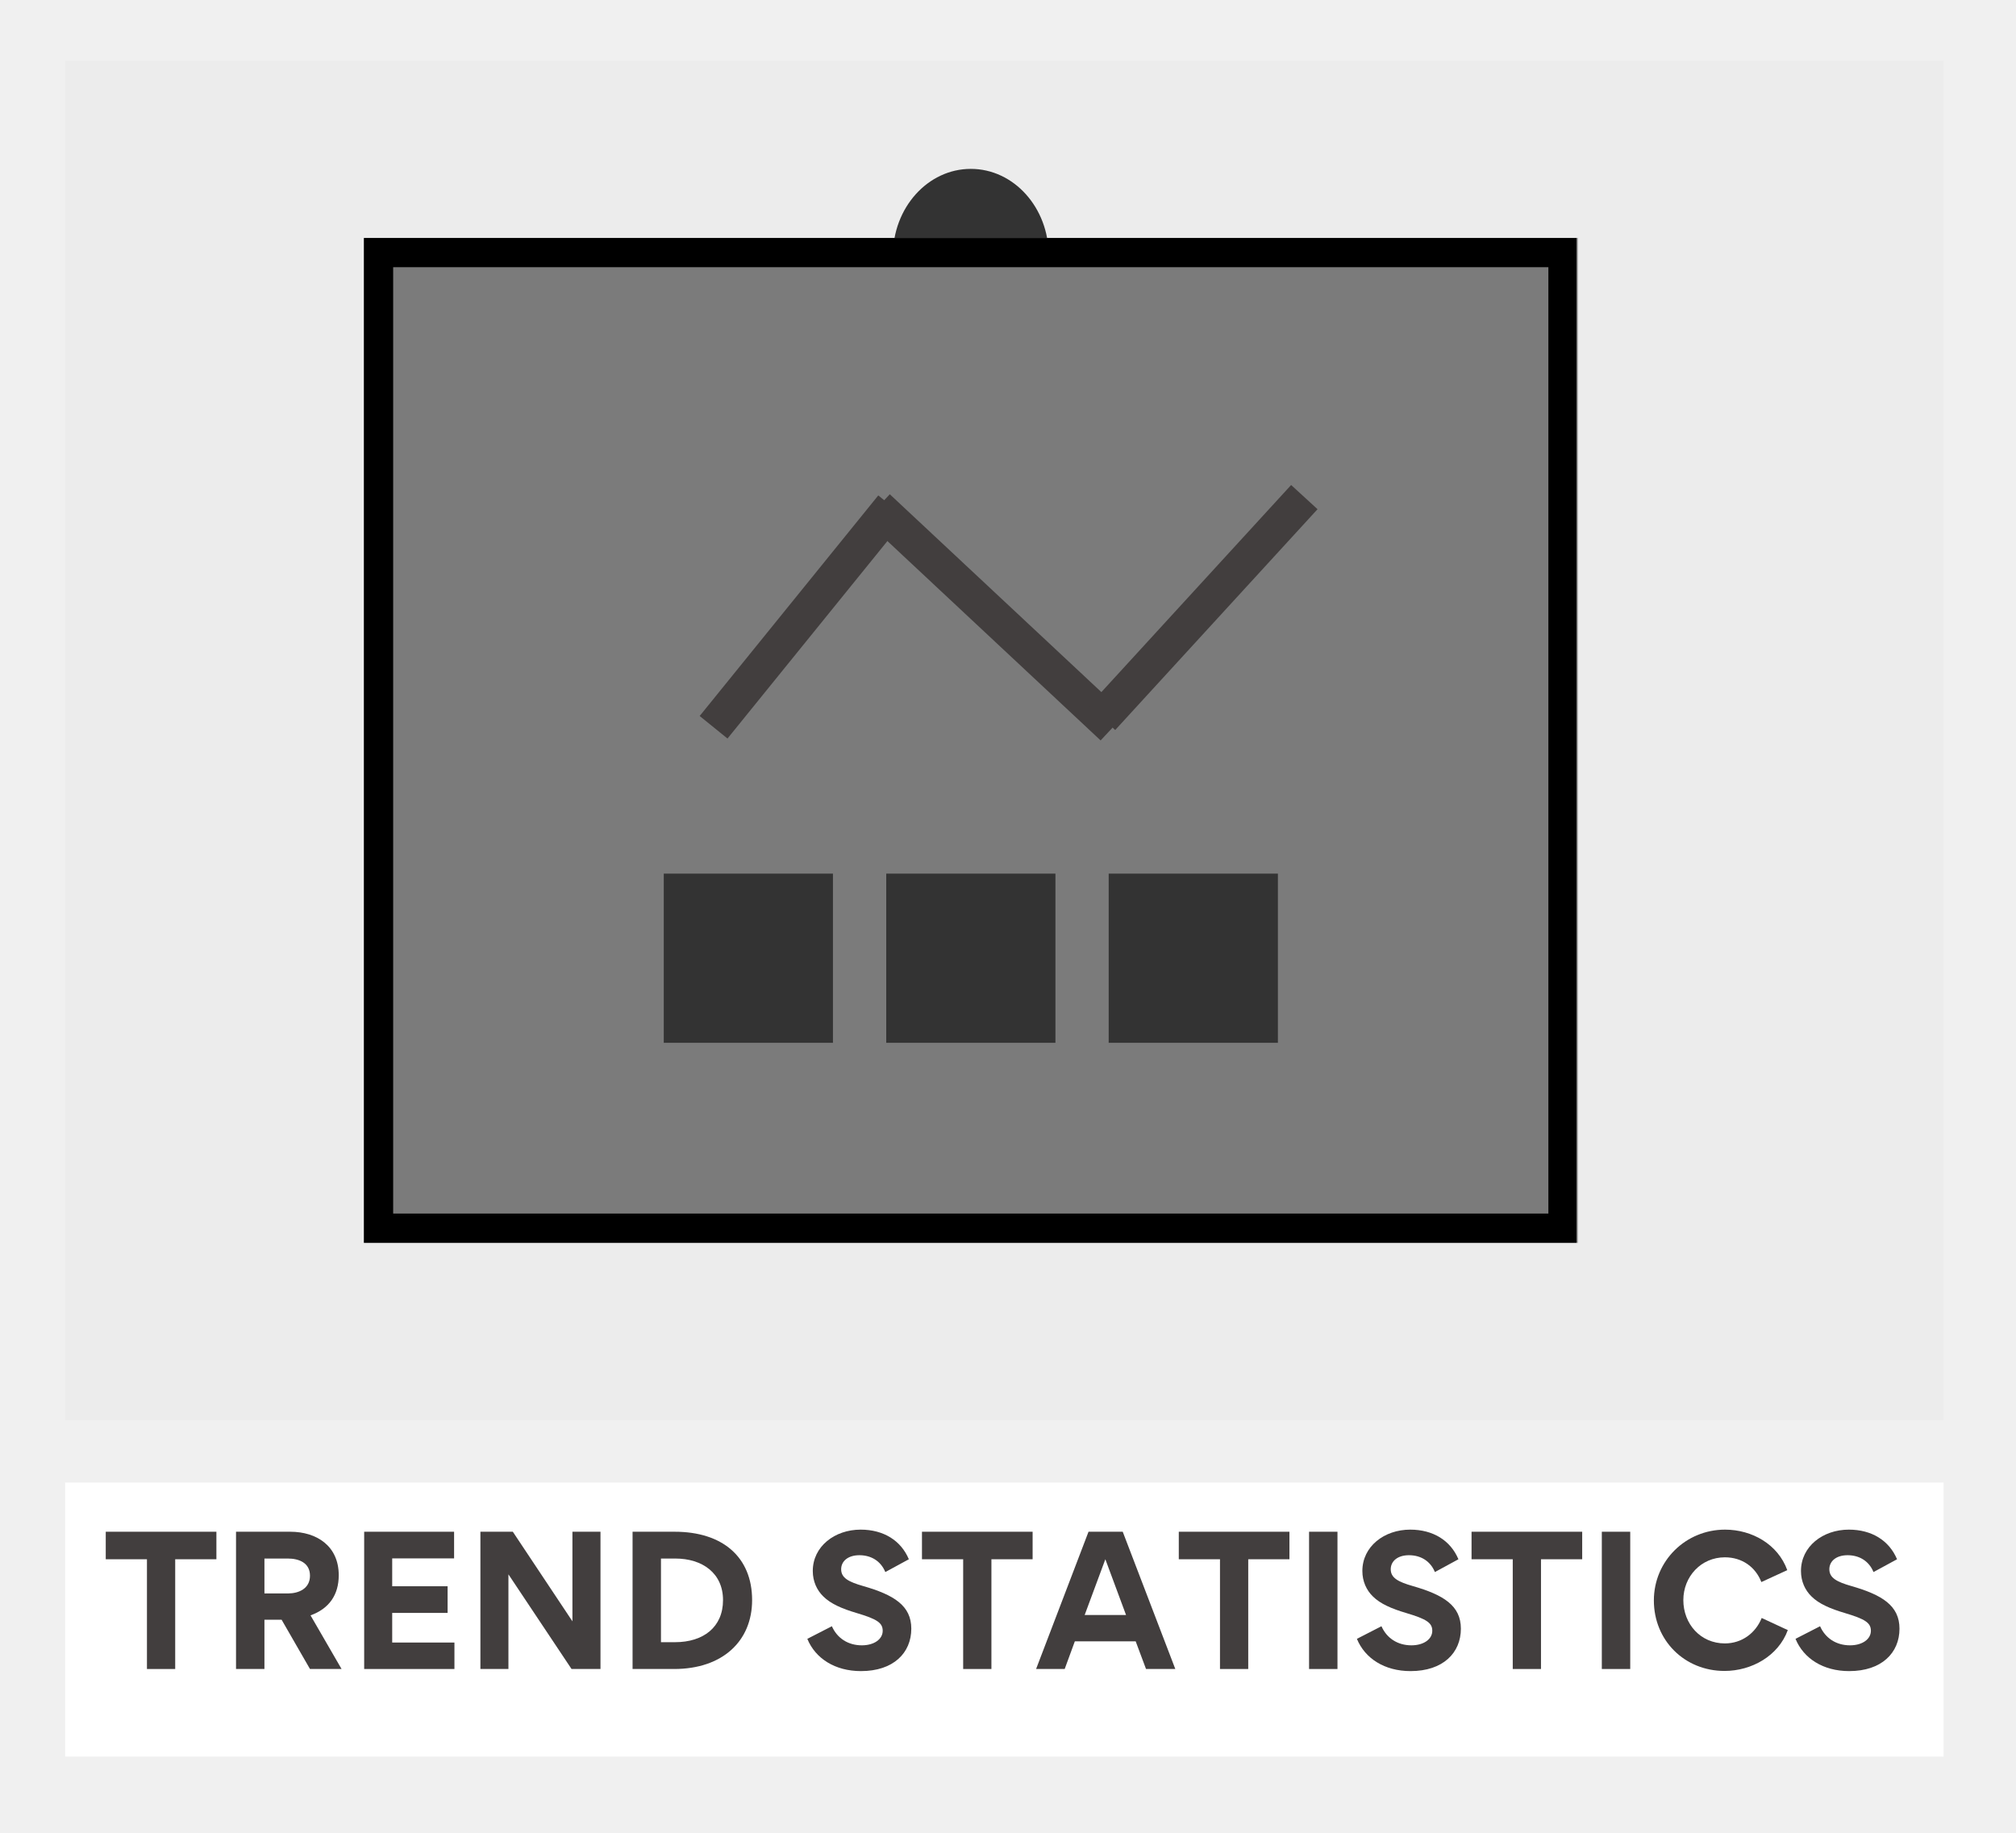
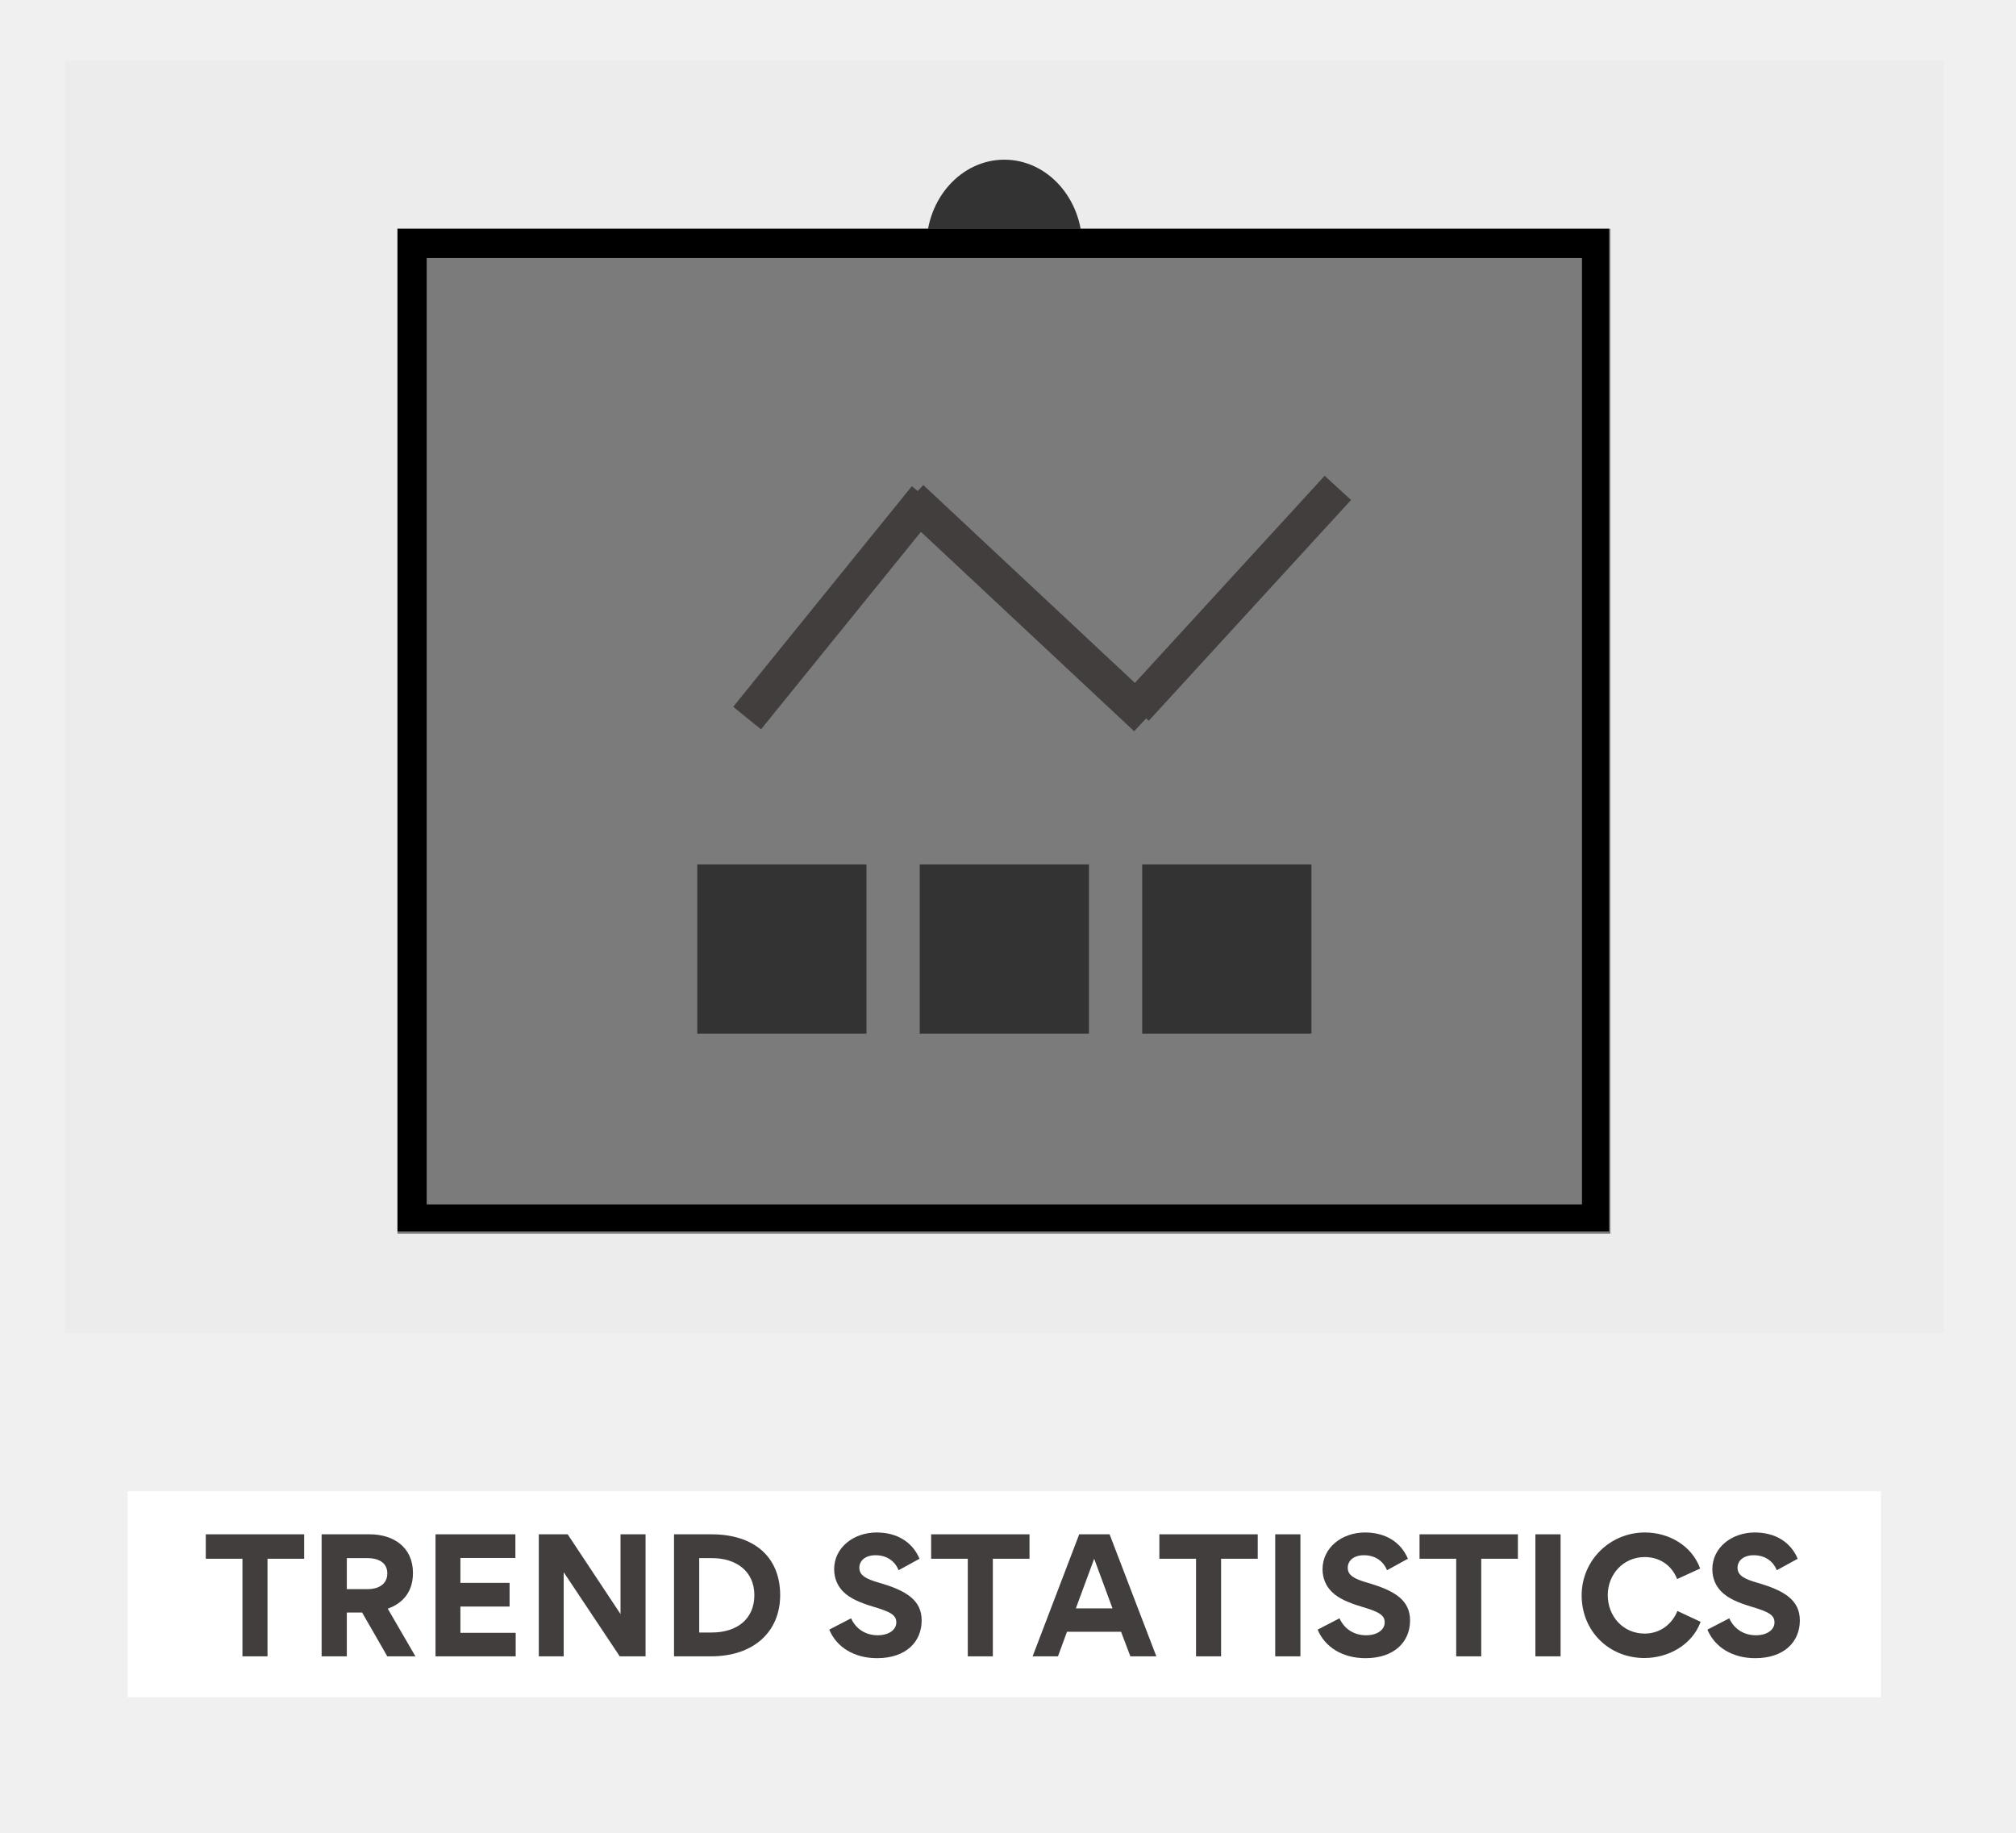
<svg xmlns="http://www.w3.org/2000/svg" width="275" zoomAndPan="magnify" viewBox="0 0 206.25 187.5" height="250" preserveAspectRatio="xMidYMid meet" version="1.0">
  <defs>
    <g />
-     <clipPath id="53e0196f92">
-       <path d="M 6.664 6.203 L 198.84 6.203 L 198.84 145.293 L 6.664 145.293 Z M 6.664 6.203 " clip-rule="nonzero" />
+     <clipPath id="3b8f8d9675">
+       <path d="M 6.664 6.203 L 198.84 6.203 L 198.84 136.344 L 6.664 136.344 Z M 6.664 6.203 " clip-rule="nonzero" />
    </clipPath>
-     <clipPath id="ed82ec488f">
-       <path d="M 91.352 17.277 L 107.289 17.277 L 107.289 35 L 91.352 35 Z M 91.352 17.277 " clip-rule="nonzero" />
+     <clipPath id="3ca74f52cc">
+       <path d="M 94.781 16.336 L 110.719 16.336 L 110.719 34.082 L 94.781 34.082 Z M 94.781 16.336 " clip-rule="nonzero" />
    </clipPath>
-     <clipPath id="571c896f0b">
-       <path d="M 99.32 17.277 C 94.922 17.277 91.352 21.246 91.352 26.141 C 91.352 31.031 94.922 35 99.32 35 C 103.723 35 107.289 31.031 107.289 26.141 C 107.289 21.246 103.723 17.277 99.32 17.277 Z M 99.32 17.277 " clip-rule="nonzero" />
+     <clipPath id="20a651e4c3">
+       <path d="M 102.75 16.336 C 98.352 16.336 94.781 20.305 94.781 25.195 C 94.781 30.09 98.352 34.059 102.75 34.059 C 107.152 34.059 110.719 30.09 110.719 25.195 C 110.719 20.305 107.152 16.336 102.75 16.336 Z M 102.75 16.336 " clip-rule="nonzero" />
    </clipPath>
-     <clipPath id="6117d84ba0">
-       <path d="M 37.234 24.344 L 161.41 24.344 L 161.41 127.152 L 37.234 127.152 Z M 37.234 24.344 " clip-rule="nonzero" />
+     <clipPath id="59b7df94ac">
+       <path d="M 40.664 23.402 L 164.84 23.402 L 164.84 126.211 L 40.664 126.211 Z M 40.664 23.402 " clip-rule="nonzero" />
    </clipPath>
-     <clipPath id="0248c63c61">
-       <path d="M 37.234 24.348 L 161.281 24.348 L 161.281 127.141 L 37.234 127.141 Z M 37.234 24.348 " clip-rule="nonzero" />
+     <clipPath id="b2156ce127">
+       <path d="M 40.664 23.402 L 164.617 23.402 L 164.617 125.984 L 40.664 125.984 Z M 40.664 23.402 " clip-rule="nonzero" />
    </clipPath>
-     <clipPath id="702536e31d">
-       <path d="M 6.664 151.676 L 198.84 151.676 L 198.84 179.699 L 6.664 179.699 Z M 6.664 151.676 " clip-rule="nonzero" />
+     <clipPath id="2f6cb0857f">
+       <path d="M 94.098 88.434 L 111.406 88.434 L 111.406 105.742 L 94.098 105.742 Z M 94.098 88.434 " clip-rule="nonzero" />
    </clipPath>
-     <clipPath id="ffe9e0c283">
-       <path d="M 90.668 89.375 L 107.977 89.375 L 107.977 106.684 L 90.668 106.684 Z M 90.668 89.375 " clip-rule="nonzero" />
+     <clipPath id="88040c5ceb">
+       <path d="M 116.855 88.434 L 134.168 88.434 L 134.168 105.742 L 116.855 105.742 Z M 116.855 88.434 " clip-rule="nonzero" />
    </clipPath>
-     <clipPath id="6101e73039">
-       <path d="M 113.426 89.375 L 130.738 89.375 L 130.738 106.684 L 113.426 106.684 Z M 113.426 89.375 " clip-rule="nonzero" />
+     <clipPath id="c44ecaebe1">
+       <path d="M 71.336 88.434 L 88.645 88.434 L 88.645 105.742 L 71.336 105.742 Z M 71.336 88.434 " clip-rule="nonzero" />
    </clipPath>
-     <clipPath id="a136ed329d">
-       <path d="M 67.906 89.375 L 85.215 89.375 L 85.215 106.684 L 67.906 106.684 Z M 67.906 89.375 " clip-rule="nonzero" />
+     <clipPath id="3136aafbcb">
+       <path d="M 13.059 152.562 L 192.445 152.562 L 192.445 173.633 L 13.059 173.633 Z M 13.059 152.562 " clip-rule="nonzero" />
    </clipPath>
  </defs>
-   <g clip-path="url(#53e0196f92)">
-     <path fill="#ececec" d="M 6.664 6.203 L 198.84 6.203 L 198.84 145.293 L 6.664 145.293 Z M 6.664 6.203 " fill-opacity="1" fill-rule="nonzero" />
+   <g clip-path="url(#3b8f8d9675)">
+     <path fill="#ececec" d="M 6.664 6.203 L 198.824 6.203 L 198.824 136.344 L 6.664 136.344 Z M 6.664 6.203 " fill-opacity="1" fill-rule="nonzero" />
  </g>
-   <g clip-path="url(#ed82ec488f)">
-     <g clip-path="url(#571c896f0b)">
-       <path fill="#333333" d="M 91.352 17.277 L 107.289 17.277 L 107.289 35 L 91.352 35 Z M 91.352 17.277 " fill-opacity="1" fill-rule="nonzero" />
+   <g clip-path="url(#3ca74f52cc)">
+     <g clip-path="url(#20a651e4c3)">
+       <path fill="#333333" d="M 94.781 16.336 L 110.719 16.336 L 110.719 34.082 L 94.781 34.082 Z M 94.781 16.336 " fill-opacity="1" fill-rule="nonzero" />
    </g>
  </g>
-   <g clip-path="url(#6117d84ba0)">
-     <path fill="#7b7b7b" d="M 37.234 24.344 L 161.41 24.344 L 161.41 127.152 L 37.234 127.152 Z M 37.234 24.344 " fill-opacity="1" fill-rule="nonzero" />
+   <g clip-path="url(#59b7df94ac)">
+     <path fill="#7b7b7b" d="M 40.664 23.402 L 164.754 23.402 L 164.754 126.211 L 40.664 126.211 Z M 40.664 23.402 " fill-opacity="1" fill-rule="nonzero" />
  </g>
-   <g clip-path="url(#0248c63c61)">
-     <path stroke-linecap="butt" transform="matrix(0.747283, 0, 0, 0.747283, 37.23299, 24.34609)" fill="none" stroke-linejoin="miter" d="M 0.002 0.002 L 166.156 0.002 L 166.156 137.558 L 0.002 137.558 Z M 0.002 0.002 " stroke="#000000" stroke-width="8" stroke-opacity="1" stroke-miterlimit="4" />
+   <g clip-path="url(#b2156ce127)">
+     <path stroke-linecap="butt" transform="matrix(0.610607, 0, 0, 0.610607, 40.66314, 23.40326)" fill="none" stroke-linejoin="miter" d="M 0.002 -0.001 L 203.36 -0.001 L 203.36 168.357 L 0.002 168.357 Z M 0.002 -0.001 " stroke="#000000" stroke-width="9.791" stroke-opacity="1" stroke-miterlimit="4" />
  </g>
-   <g clip-path="url(#702536e31d)">
-     <path fill="#ffffff" d="M 6.664 151.676 L 198.84 151.676 L 198.84 179.699 L 6.664 179.699 Z M 6.664 151.676 " fill-opacity="1" fill-rule="nonzero" />
+   <path stroke-linecap="butt" transform="matrix(0.384286, -0.474516, 0.474516, 0.384286, 75.00924, 72.30887)" fill="none" stroke-linejoin="miter" d="M 0.002 3 L 47.557 2.998 " stroke="#423e3e" stroke-width="6" stroke-opacity="1" stroke-miterlimit="4" />
+   <path stroke-linecap="butt" transform="matrix(0.446016, 0.417026, -0.417026, 0.446016, 94.461, 49.62327)" fill="none" stroke-linejoin="miter" d="M 0.001 2.998 L 53.97 3.001 " stroke="#423e3e" stroke-width="6" stroke-opacity="1" stroke-miterlimit="4" />
+   <path stroke-linecap="butt" transform="matrix(0.412551, -0.450158, 0.450158, 0.412551, 114.8196, 71.26432)" fill="none" stroke-linejoin="miter" d="M -0 3.004 L 50.178 3 " stroke="#423e3e" stroke-width="6" stroke-opacity="1" stroke-miterlimit="4" />
+   <g clip-path="url(#2f6cb0857f)">
+     <path fill="#333333" d="M 94.098 88.434 L 111.406 88.434 L 111.406 105.742 L 94.098 105.742 Z M 94.098 88.434 " fill-opacity="1" fill-rule="nonzero" />
  </g>
-   <path stroke-linecap="butt" transform="matrix(0.384286, -0.474516, 0.474516, 0.384286, 71.57947, 73.2508)" fill="none" stroke-linejoin="miter" d="M 0.003 3 L 47.557 2.997 " stroke="#423e3e" stroke-width="6" stroke-opacity="1" stroke-miterlimit="4" />
-   <path stroke-linecap="butt" transform="matrix(0.446016, 0.417026, -0.417026, 0.446016, 91.03123, 50.5652)" fill="none" stroke-linejoin="miter" d="M 0 2.998 L 53.97 3 " stroke="#423e3e" stroke-width="6" stroke-opacity="1" stroke-miterlimit="4" />
-   <path stroke-linecap="butt" transform="matrix(0.412551, -0.450158, 0.450158, 0.412551, 111.3898, 72.20625)" fill="none" stroke-linejoin="miter" d="M 0 3.004 L 50.179 3 " stroke="#423e3e" stroke-width="6" stroke-opacity="1" stroke-miterlimit="4" />
-   <g clip-path="url(#ffe9e0c283)">
-     <path fill="#333333" d="M 90.668 89.375 L 107.977 89.375 L 107.977 106.684 L 90.668 106.684 Z M 90.668 89.375 " fill-opacity="1" fill-rule="nonzero" />
+   <g clip-path="url(#88040c5ceb)">
+     <path fill="#333333" d="M 116.855 88.434 L 134.168 88.434 L 134.168 105.742 L 116.855 105.742 Z M 116.855 88.434 " fill-opacity="1" fill-rule="nonzero" />
  </g>
-   <g clip-path="url(#6101e73039)">
-     <path fill="#333333" d="M 113.426 89.375 L 130.738 89.375 L 130.738 106.684 L 113.426 106.684 Z M 113.426 89.375 " fill-opacity="1" fill-rule="nonzero" />
+   <g clip-path="url(#c44ecaebe1)">
+     <path fill="#333333" d="M 71.336 88.434 L 88.645 88.434 L 88.645 105.742 L 71.336 105.742 Z M 71.336 88.434 " fill-opacity="1" fill-rule="nonzero" />
  </g>
-   <g clip-path="url(#a136ed329d)">
-     <path fill="#333333" d="M 67.906 89.375 L 85.215 89.375 L 85.215 106.684 L 67.906 106.684 Z M 67.906 89.375 " fill-opacity="1" fill-rule="nonzero" />
+   <g clip-path="url(#3136aafbcb)">
+     <path fill="#ffffff" d="M 13.059 152.562 L 192.426 152.562 L 192.426 173.633 L 13.059 173.633 Z M 13.059 152.562 " fill-opacity="1" fill-rule="nonzero" />
  </g>
  <g fill="#423e3e" fill-opacity="1">
-     <g transform="translate(10.44444, 170.7447)">
+     <g transform="translate(20.72542, 169.4494)">
      <g>
-         <path d="M 4.59 0 L 7.48 0 L 7.48 -11.227 L 11.695 -11.227 L 11.695 -14.043 L 0.375 -14.043 L 0.375 -11.227 L 4.59 -11.227 Z M 4.59 0 " />
+         <path d="M 4.078 0 L 6.641 0 L 6.641 -9.984 L 10.391 -9.984 L 10.391 -12.484 L 0.328 -12.484 L 0.328 -9.984 L 4.078 -9.984 Z M 4.078 0 " />
      </g>
    </g>
  </g>
  <g fill="#423e3e" fill-opacity="1">
-     <g transform="translate(22.51451, 170.7447)">
+     <g transform="translate(31.45182, 169.4494)">
      <g>
-         <path d="M 12.43 0 L 9.254 -5.488 C 11.156 -6.168 12.141 -7.586 12.141 -9.594 C 12.141 -12.574 9.898 -14.043 7.176 -14.043 L 1.633 -14.043 L 1.633 0 L 4.539 0 L 4.539 -5.039 L 6.297 -5.039 L 9.199 0 Z M 6.957 -7.73 L 4.539 -7.73 L 4.539 -11.301 L 6.941 -11.301 C 8.035 -11.301 9.199 -10.887 9.199 -9.543 C 9.199 -8.215 8.035 -7.73 6.957 -7.73 Z M 6.957 -7.73 " />
+         <path d="M 11.047 0 L 8.219 -4.875 C 9.906 -5.484 10.797 -6.734 10.797 -8.531 C 10.797 -11.172 8.797 -12.484 6.375 -12.484 L 1.453 -12.484 L 1.453 0 L 4.031 0 L 4.031 -4.484 L 5.594 -4.484 L 8.172 0 Z M 6.188 -6.875 L 4.031 -6.875 L 4.031 -10.047 L 6.172 -10.047 C 7.141 -10.047 8.172 -9.672 8.172 -8.484 C 8.172 -7.297 7.141 -6.875 6.188 -6.875 Z M 6.188 -6.875 " />
      </g>
    </g>
  </g>
  <g fill="#423e3e" fill-opacity="1">
-     <g transform="translate(35.62479, 170.7447)">
+     <g transform="translate(43.10265, 169.4494)">
      <g>
-         <path d="M 1.633 -14.043 L 1.633 0 L 10.867 0 L 10.867 -2.707 L 4.5 -2.707 L 4.5 -5.738 L 10.168 -5.738 L 10.168 -8.465 L 4.5 -8.465 L 4.5 -11.316 L 10.832 -11.316 L 10.832 -14.043 Z M 1.633 -14.043 " />
+         <path d="M 1.453 -12.484 L 1.453 0 L 9.656 0 L 9.656 -2.406 L 4 -2.406 L 4 -5.094 L 9.031 -5.094 L 9.031 -7.516 L 4 -7.516 L 4 -10.062 L 9.625 -10.062 L 9.625 -12.484 Z M 1.453 -12.484 " />
      </g>
    </g>
  </g>
  <g fill="#423e3e" fill-opacity="1">
-     <g transform="translate(47.51552, 170.7447)">
+     <g transform="translate(53.66968, 169.4494)">
      <g>
-         <path d="M 4.5 -9.684 L 10.957 0 L 13.918 0 L 13.918 -14.043 L 11.047 -14.043 L 11.047 -4.879 L 4.949 -14.043 L 1.633 -14.043 L 1.633 0 L 4.5 0 Z M 4.5 -9.684 " />
+         <path d="M 4 -8.609 L 9.734 0 L 12.375 0 L 12.375 -12.484 L 9.812 -12.484 L 9.812 -4.328 L 4.406 -12.484 L 1.453 -12.484 L 1.453 0 L 4 0 Z M 4 -8.609 " />
      </g>
    </g>
  </g>
  <g fill="#423e3e" fill-opacity="1">
-     <g transform="translate(63.08287, 170.7447)">
+     <g transform="translate(67.50404, 169.4494)">
      <g>
-         <path d="M 13.863 -7.047 C 13.863 -11.461 10.832 -14.043 5.938 -14.043 L 1.633 -14.043 L 1.633 0 L 5.883 0 C 10.852 0 13.863 -2.871 13.863 -7.047 Z M 10.887 -7.047 C 10.887 -4.285 8.879 -2.742 5.973 -2.742 L 4.539 -2.742 L 4.539 -11.301 L 6.008 -11.301 C 8.77 -11.301 10.887 -9.809 10.887 -7.047 Z M 10.887 -7.047 " />
+         <path d="M 12.312 -6.266 C 12.312 -10.188 9.625 -12.484 5.281 -12.484 L 1.453 -12.484 L 1.453 0 L 5.234 0 C 9.641 0 12.312 -2.547 12.312 -6.266 Z M 9.672 -6.266 C 9.672 -3.812 7.891 -2.438 5.312 -2.438 L 4.031 -2.438 L 4.031 -10.047 L 5.344 -10.047 C 7.797 -10.047 9.672 -8.719 9.672 -6.266 Z M 9.672 -6.266 " />
      </g>
    </g>
  </g>
  <g fill="#423e3e" fill-opacity="1">
-     <g transform="translate(77.75348, 170.7447)">
+     <g transform="translate(80.54149, 169.4494)">
      <g />
    </g>
  </g>
  <g fill="#423e3e" fill-opacity="1">
-     <g transform="translate(82.2551, 170.7447)">
+     <g transform="translate(84.54197, 169.4494)">
      <g>
-         <path d="M 3.801 -10.203 C 3.801 -11.031 4.5 -11.641 5.668 -11.641 C 6.867 -11.641 7.855 -11.047 8.32 -9.918 L 10.727 -11.227 C 9.918 -13.145 8.141 -14.258 5.793 -14.258 C 3.137 -14.258 0.898 -12.535 0.898 -10.027 C 0.898 -8.949 1.328 -8.051 1.973 -7.426 C 2.727 -6.672 3.891 -6.168 5.398 -5.723 C 7.441 -5.113 8.051 -4.734 8.051 -3.91 C 8.051 -3.051 7.176 -2.422 5.918 -2.422 C 4.5 -2.422 3.391 -3.156 2.852 -4.375 L 0.34 -3.086 C 1.164 -1.074 3.176 0.215 5.828 0.215 C 9.148 0.215 10.977 -1.648 10.977 -4.125 C 10.977 -6.492 9.184 -7.586 6.062 -8.484 C 4.555 -8.914 3.801 -9.324 3.801 -10.203 Z M 3.801 -10.203 " />
+         <path d="M 3.375 -9.062 C 3.375 -9.797 4 -10.344 5.031 -10.344 C 6.109 -10.344 6.984 -9.812 7.391 -8.812 L 9.531 -9.984 C 8.812 -11.688 7.234 -12.672 5.141 -12.672 C 2.797 -12.672 0.797 -11.141 0.797 -8.906 C 0.797 -7.953 1.172 -7.156 1.75 -6.594 C 2.422 -5.922 3.453 -5.484 4.797 -5.078 C 6.609 -4.547 7.156 -4.203 7.156 -3.469 C 7.156 -2.703 6.375 -2.156 5.266 -2.156 C 4 -2.156 3.016 -2.812 2.531 -3.891 L 0.297 -2.734 C 1.031 -0.953 2.828 0.188 5.188 0.188 C 8.125 0.188 9.75 -1.469 9.75 -3.672 C 9.75 -5.766 8.156 -6.734 5.391 -7.531 C 4.047 -7.922 3.375 -8.281 3.375 -9.062 Z M 3.375 -9.062 " />
      </g>
    </g>
  </g>
  <g fill="#423e3e" fill-opacity="1">
-     <g transform="translate(93.94854, 170.7447)">
+     <g transform="translate(94.93368, 169.4494)">
      <g>
-         <path d="M 4.59 0 L 7.48 0 L 7.48 -11.227 L 11.695 -11.227 L 11.695 -14.043 L 0.375 -14.043 L 0.375 -11.227 L 4.59 -11.227 Z M 4.59 0 " />
+         <path d="M 4.078 0 L 6.641 0 L 6.641 -9.984 L 10.391 -9.984 L 10.391 -12.484 L 0.328 -12.484 L 0.328 -9.984 L 4.078 -9.984 Z M 4.078 0 " />
      </g>
    </g>
  </g>
  <g fill="#423e3e" fill-opacity="1">
-     <g transform="translate(106.0186, 170.7447)">
+     <g transform="translate(105.6601, 169.4494)">
      <g>
-         <path d="M 2.906 0 L 3.945 -2.832 L 10.168 -2.832 L 11.227 0 L 14.223 0 L 8.844 -14.043 L 5.344 -14.043 L -0.02 0 Z M 7.066 -11.227 L 9.184 -5.523 L 4.949 -5.523 Z M 7.066 -11.227 " />
+         <path d="M 2.578 0 L 3.5 -2.516 L 9.031 -2.516 L 9.984 0 L 12.641 0 L 7.859 -12.484 L 4.75 -12.484 L -0.016 0 Z M 6.281 -9.984 L 8.156 -4.906 L 4.406 -4.906 Z M 6.281 -9.984 " />
      </g>
    </g>
  </g>
  <g fill="#423e3e" fill-opacity="1">
-     <g transform="translate(120.2229, 170.7447)">
+     <g transform="translate(118.2831, 169.4494)">
      <g>
-         <path d="M 4.59 0 L 7.48 0 L 7.48 -11.227 L 11.695 -11.227 L 11.695 -14.043 L 0.375 -14.043 L 0.375 -11.227 L 4.59 -11.227 Z M 4.59 0 " />
+         <path d="M 4.078 0 L 6.641 0 L 6.641 -9.984 L 10.391 -9.984 L 10.391 -12.484 L 0.328 -12.484 L 0.328 -9.984 L 4.078 -9.984 Z M 4.078 0 " />
      </g>
    </g>
  </g>
  <g fill="#423e3e" fill-opacity="1">
-     <g transform="translate(132.293, 170.7447)">
+     <g transform="translate(129.0095, 169.4494)">
      <g>
-         <path d="M 4.539 -14.043 L 1.633 -14.043 L 1.633 0 L 4.539 0 Z M 4.539 -14.043 " />
+         <path d="M 4.031 -12.484 L 1.453 -12.484 L 1.453 0 L 4.031 0 Z M 4.031 -12.484 " />
      </g>
    </g>
  </g>
  <g fill="#423e3e" fill-opacity="1">
-     <g transform="translate(138.4805, 170.7447)">
+     <g transform="translate(134.5082, 169.4494)">
      <g>
-         <path d="M 3.801 -10.203 C 3.801 -11.031 4.5 -11.641 5.668 -11.641 C 6.867 -11.641 7.855 -11.047 8.32 -9.918 L 10.727 -11.227 C 9.918 -13.145 8.141 -14.258 5.793 -14.258 C 3.137 -14.258 0.898 -12.535 0.898 -10.027 C 0.898 -8.949 1.328 -8.051 1.973 -7.426 C 2.727 -6.672 3.891 -6.168 5.398 -5.723 C 7.441 -5.113 8.051 -4.734 8.051 -3.91 C 8.051 -3.051 7.176 -2.422 5.918 -2.422 C 4.5 -2.422 3.391 -3.156 2.852 -4.375 L 0.34 -3.086 C 1.164 -1.074 3.176 0.215 5.828 0.215 C 9.148 0.215 10.977 -1.648 10.977 -4.125 C 10.977 -6.492 9.184 -7.586 6.062 -8.484 C 4.555 -8.914 3.801 -9.324 3.801 -10.203 Z M 3.801 -10.203 " />
+         <path d="M 3.375 -9.062 C 3.375 -9.797 4 -10.344 5.031 -10.344 C 6.109 -10.344 6.984 -9.812 7.391 -8.812 L 9.531 -9.984 C 8.812 -11.688 7.234 -12.672 5.141 -12.672 C 2.797 -12.672 0.797 -11.141 0.797 -8.906 C 0.797 -7.953 1.172 -7.156 1.75 -6.594 C 2.422 -5.922 3.453 -5.484 4.797 -5.078 C 6.609 -4.547 7.156 -4.203 7.156 -3.469 C 7.156 -2.703 6.375 -2.156 5.266 -2.156 C 4 -2.156 3.016 -2.812 2.531 -3.891 L 0.297 -2.734 C 1.031 -0.953 2.828 0.188 5.188 0.188 C 8.125 0.188 9.75 -1.469 9.75 -3.672 C 9.75 -5.766 8.156 -6.734 5.391 -7.531 C 4.047 -7.922 3.375 -8.281 3.375 -9.062 Z M 3.375 -9.062 " />
      </g>
    </g>
  </g>
  <g fill="#423e3e" fill-opacity="1">
-     <g transform="translate(150.1739, 170.7447)">
+     <g transform="translate(144.8999, 169.4494)">
      <g>
-         <path d="M 4.59 0 L 7.48 0 L 7.48 -11.227 L 11.695 -11.227 L 11.695 -14.043 L 0.375 -14.043 L 0.375 -11.227 L 4.59 -11.227 Z M 4.59 0 " />
+         <path d="M 4.078 0 L 6.641 0 L 6.641 -9.984 L 10.391 -9.984 L 10.391 -12.484 L 0.328 -12.484 L 0.328 -9.984 L 4.078 -9.984 Z M 4.078 0 " />
      </g>
    </g>
  </g>
  <g fill="#423e3e" fill-opacity="1">
-     <g transform="translate(162.244, 170.7447)">
+     <g transform="translate(155.6263, 169.4494)">
      <g>
-         <path d="M 4.539 -14.043 L 1.633 -14.043 L 1.633 0 L 4.539 0 Z M 4.539 -14.043 " />
+         <path d="M 4.031 -12.484 L 1.453 -12.484 L 1.453 0 L 4.031 0 Z M 4.031 -12.484 " />
      </g>
    </g>
  </g>
  <g fill="#423e3e" fill-opacity="1">
-     <g transform="translate(168.4314, 170.7447)">
+     <g transform="translate(161.125, 169.4494)">
      <g>
-         <path d="M 0.77 -7.012 C 0.77 -2.922 3.91 0.199 8 0.199 C 10.762 0.199 13.504 -1.328 14.473 -3.98 L 11.801 -5.219 C 11.191 -3.695 9.793 -2.617 8.035 -2.617 C 5.543 -2.617 3.785 -4.609 3.785 -7.047 C 3.785 -9.453 5.594 -11.426 8.035 -11.426 C 9.793 -11.426 11.172 -10.438 11.766 -8.895 L 14.418 -10.113 C 13.469 -12.75 10.816 -14.258 8.051 -14.258 C 4.035 -14.258 0.77 -11.066 0.77 -7.012 Z M 0.77 -7.012 " />
+         <path d="M 0.688 -6.234 C 0.688 -2.594 3.469 0.172 7.109 0.172 C 9.562 0.172 12 -1.172 12.859 -3.531 L 10.484 -4.641 C 9.938 -3.281 8.703 -2.328 7.141 -2.328 C 4.922 -2.328 3.359 -4.094 3.359 -6.266 C 3.359 -8.406 4.969 -10.156 7.141 -10.156 C 8.703 -10.156 9.922 -9.281 10.453 -7.906 L 12.812 -8.984 C 11.969 -11.328 9.609 -12.672 7.156 -12.672 C 3.594 -12.672 0.688 -9.828 0.688 -6.234 Z M 0.688 -6.234 " />
      </g>
    </g>
  </g>
  <g fill="#423e3e" fill-opacity="1">
-     <g transform="translate(183.3531, 170.7447)">
+     <g transform="translate(174.3856, 169.4494)">
      <g>
-         <path d="M 3.801 -10.203 C 3.801 -11.031 4.5 -11.641 5.668 -11.641 C 6.867 -11.641 7.855 -11.047 8.32 -9.918 L 10.727 -11.227 C 9.918 -13.145 8.141 -14.258 5.793 -14.258 C 3.137 -14.258 0.898 -12.535 0.898 -10.027 C 0.898 -8.949 1.328 -8.051 1.973 -7.426 C 2.727 -6.672 3.891 -6.168 5.398 -5.723 C 7.441 -5.113 8.051 -4.734 8.051 -3.91 C 8.051 -3.051 7.176 -2.422 5.918 -2.422 C 4.5 -2.422 3.391 -3.156 2.852 -4.375 L 0.34 -3.086 C 1.164 -1.074 3.176 0.215 5.828 0.215 C 9.148 0.215 10.977 -1.648 10.977 -4.125 C 10.977 -6.492 9.184 -7.586 6.062 -8.484 C 4.555 -8.914 3.801 -9.324 3.801 -10.203 Z M 3.801 -10.203 " />
+         <path d="M 3.375 -9.062 C 3.375 -9.797 4 -10.344 5.031 -10.344 C 6.109 -10.344 6.984 -9.812 7.391 -8.812 L 9.531 -9.984 C 8.812 -11.688 7.234 -12.672 5.141 -12.672 C 2.797 -12.672 0.797 -11.141 0.797 -8.906 C 0.797 -7.953 1.172 -7.156 1.75 -6.594 C 2.422 -5.922 3.453 -5.484 4.797 -5.078 C 6.609 -4.547 7.156 -4.203 7.156 -3.469 C 7.156 -2.703 6.375 -2.156 5.266 -2.156 C 4 -2.156 3.016 -2.812 2.531 -3.891 L 0.297 -2.734 C 1.031 -0.953 2.828 0.188 5.188 0.188 C 8.125 0.188 9.75 -1.469 9.75 -3.672 C 9.75 -5.766 8.156 -6.734 5.391 -7.531 C 4.047 -7.922 3.375 -8.281 3.375 -9.062 Z M 3.375 -9.062 " />
      </g>
    </g>
  </g>
</svg>
